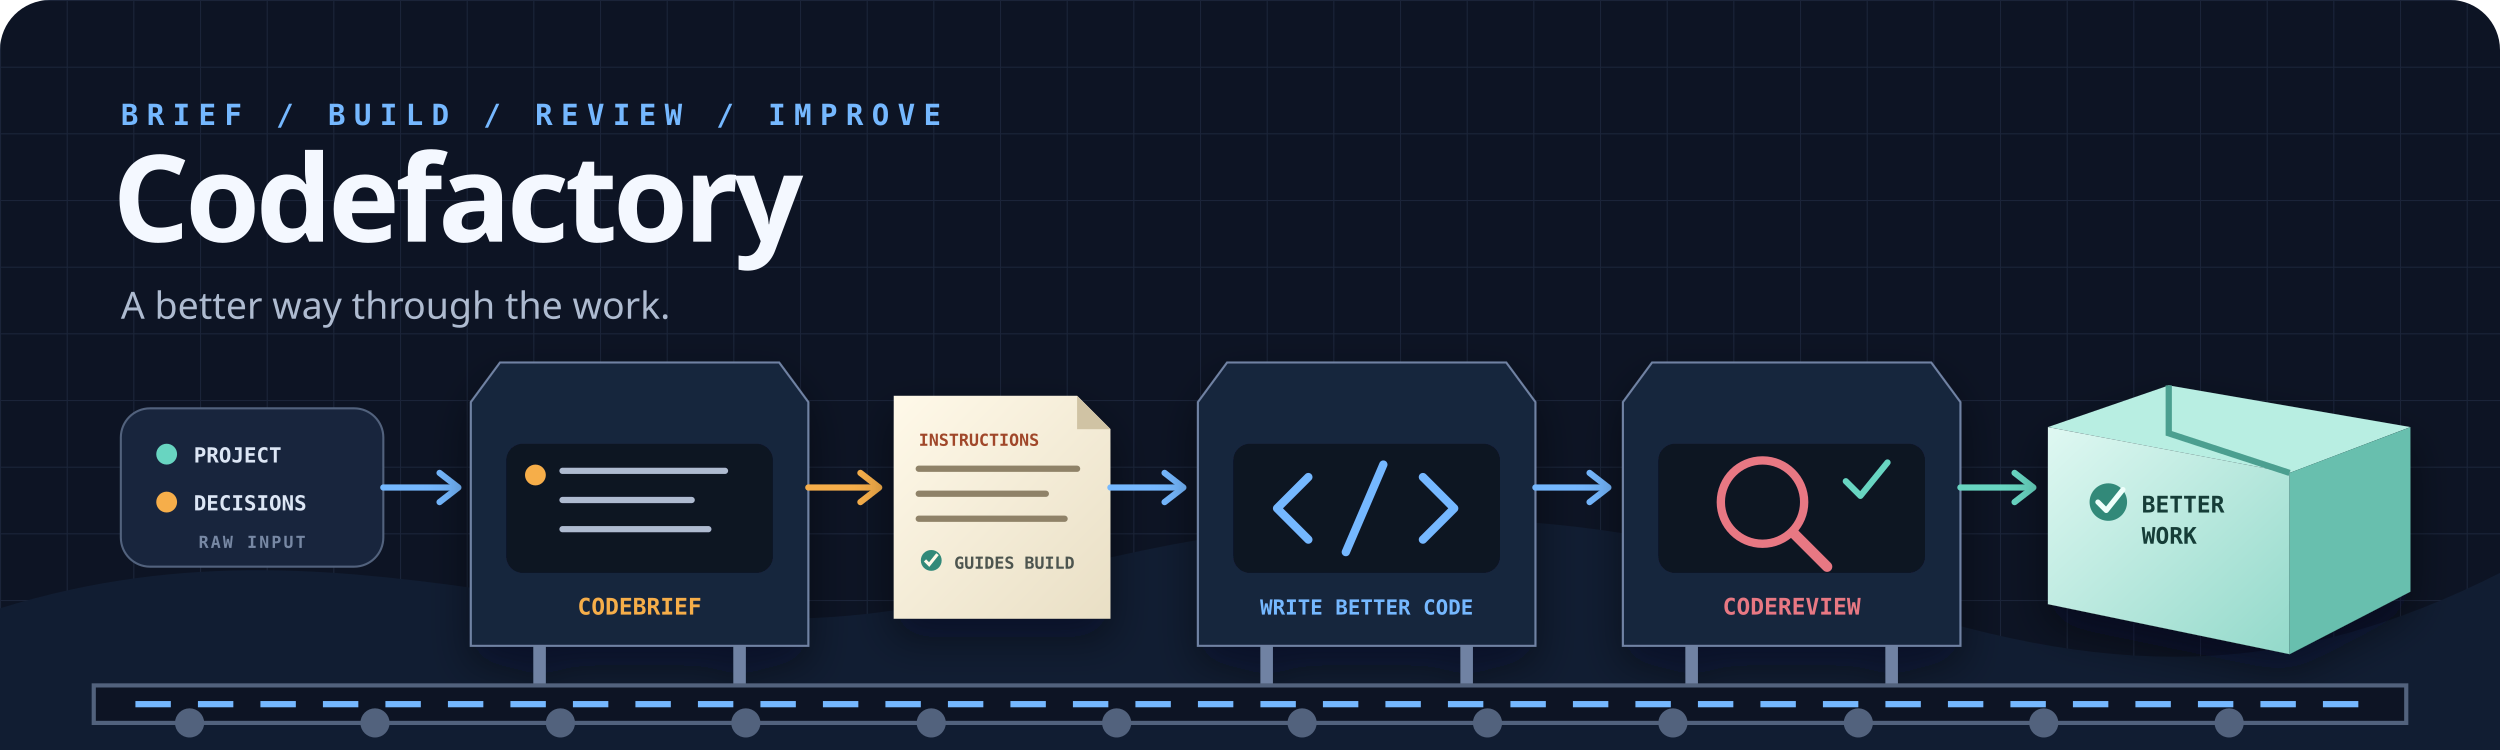
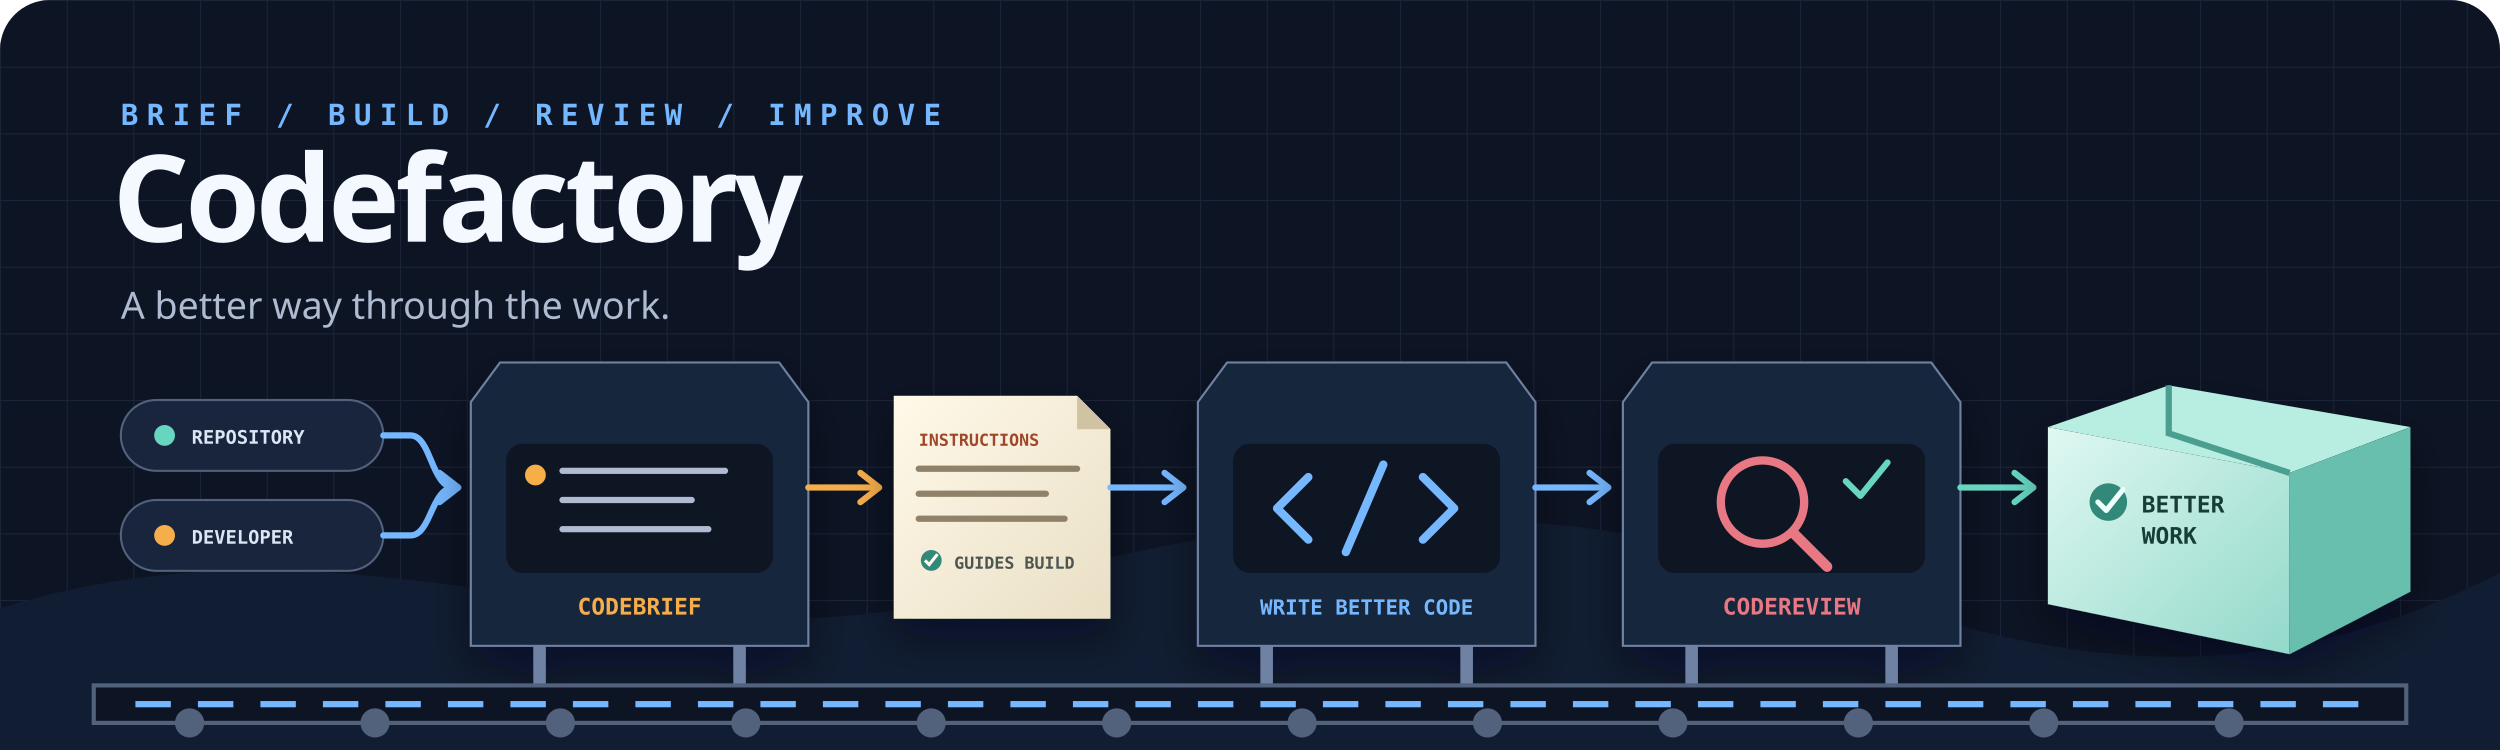
<svg xmlns="http://www.w3.org/2000/svg" viewBox="0 0 1200 360" role="img" aria-labelledby="title desc">
  <defs>
    <pattern id="grid" width="32" height="32" patternUnits="userSpaceOnUse">
      <path d="M32 0H0v32" fill="none" stroke="#26324a" stroke-width="1" />
    </pattern>
    <linearGradient id="paper" x1="0" y1="0" x2="1" y2="1">
      <stop offset="0" stop-color="#fff9e9" />
      <stop offset="1" stop-color="#e9dfc5" />
    </linearGradient>
    <linearGradient id="product" x1="0" y1="0" x2="1" y2="1">
      <stop offset="0" stop-color="#dff8f2" />
      <stop offset="1" stop-color="#93d9ca" />
    </linearGradient>
    <filter id="shadow" x="-20%" y="-20%" width="140%" height="160%">
      <feDropShadow dx="0" dy="9" stdDeviation="10" flood-color="#050912" flood-opacity=".45" />
    </filter>
  </defs>
  <rect width="1200" height="360" rx="24" fill="#0d1424" />
  <rect width="1200" height="360" rx="24" fill="url(#grid)" opacity=".55" />
  <path d="M0 292C180 236 311 331 474 283s290-43 414 1 211 42 312-9v85H0z" fill="#111d32" />
  <g font-family="ui-monospace, SFMono-Regular, Menlo, Consolas, monospace">
    <text x="58" y="60" fill="#75b8ff" font-size="14" font-weight="700" letter-spacing="4">BRIEF  /  BUILD  /  REVIEW  /  IMPROVE</text>
    <text x="54" y="116" fill="#f4f8ff" font-family="ui-sans-serif, system-ui, sans-serif" font-size="58" font-weight="800" letter-spacing="-2">Codefactory</text>
    <text x="58" y="153" fill="#aebbd0" font-family="ui-sans-serif, system-ui, sans-serif" font-size="18">A better way through the work.</text>
-     <g transform="translate(58 196)" font-size="10" font-weight="700">
-       <rect width="126" height="76" rx="14" fill="#18253d" stroke="#52627d" />
-       <circle cx="22" cy="22" r="5" fill="#68d5c1" />
-       <text x="35" y="26" fill="#dce6f5">PROJECT</text>
-       <circle cx="22" cy="45" r="5" fill="#f6ae4a" />
-       <text x="35" y="49" fill="#dce6f5">DECISIONS</text>
-       <text x="63" y="67" text-anchor="middle" fill="#7788a4" font-size="8" letter-spacing="1">RAW INPUT</text>
+     <g transform="translate(58 192)" font-size="9" font-weight="700">
+       <rect width="126" height="34" rx="17" fill="#18253d" stroke="#52627d" />
+       <circle cx="21" cy="17" r="5" fill="#68d5c1" />
+       <text x="34" y="21" fill="#dce6f5">REPOSITORY</text>
+       <rect y="48" width="126" height="34" rx="17" fill="#18253d" stroke="#52627d" />
+       <circle cx="21" cy="65" r="5" fill="#f6ae4a" />
+       <text x="34" y="69" fill="#dce6f5">DEVELOPER</text>
    </g>
    <g fill="none" stroke="#75b8ff" stroke-width="3" stroke-linecap="round" stroke-linejoin="round">
-       <path d="M184 234h35" />
+       <path d="M184 209h13c10 0 10 25 21 25M184 257h13c10 0 10-23 21-23M218 234h1" />
      <path d="m211 227 9 7-9 7" />
    </g>
    <g transform="translate(226 174)" filter="url(#shadow)">
      <path d="M0 19 14 0h134l14 19v117H0z" fill="#18253d" stroke="#6f82a3" />
      <rect x="17" y="39" width="128" height="62" rx="8" fill="#0d1424" />
      <circle cx="31" cy="54" r="5" fill="#f6ae4a" />
      <path d="M44 52h78M44 66h62M44 80h70" stroke="#aebbd0" stroke-width="3" stroke-linecap="round" />
      <text x="81" y="121" text-anchor="middle" fill="#f6ae4a" font-size="11" font-weight="800">CODEBRIEF</text>
      <path d="M33 136v19M129 136v19" stroke="#6f82a3" stroke-width="6" />
    </g>
    <path d="M388 234h33" fill="none" stroke="#f6ae4a" stroke-width="3" stroke-linecap="round" />
    <path d="m413 227 9 7-9 7" fill="none" stroke="#f6ae4a" stroke-width="3" stroke-linecap="round" stroke-linejoin="round" />
    <g transform="translate(429 190)" filter="url(#shadow)">
      <path d="M0 0h88l16 16v91H0z" fill="url(#paper)" />
      <path d="M88 0v16h16" fill="#d0c3a4" />
      <text x="12" y="24" fill="#a04729" font-size="8" font-weight="800">INSTRUCTIONS</text>
      <path d="M12 35h76M12 47h61M12 59h70" stroke="#8f8268" stroke-width="3" stroke-linecap="round" />
      <circle cx="18" cy="79" r="5" fill="#318979" />
      <path d="m15 79 2 2 4-5" fill="none" stroke="#fff9e9" stroke-width="1.5" />
      <text x="29" y="83" fill="#4d554f" font-size="8" font-weight="700">GUIDES BUILD</text>
    </g>
    <g fill="none" stroke="#75b8ff" stroke-width="3" stroke-linecap="round" stroke-linejoin="round">
      <path d="M533 234h34" />
      <path d="m559 227 9 7-9 7" />
    </g>
    <g transform="translate(575 174)" filter="url(#shadow)">
      <path d="M0 19 14 0h134l14 19v117H0z" fill="#18253d" stroke="#6f82a3" />
      <rect x="17" y="39" width="128" height="62" rx="8" fill="#0d1424" />
      <path d="m53 55-15 15 15 15M108 55l15 15-15 15M89 49 71 91" fill="none" stroke="#75b8ff" stroke-width="4" stroke-linecap="round" stroke-linejoin="round" />
      <text x="81" y="121" text-anchor="middle" fill="#75b8ff" font-size="10" font-weight="800">WRITE BETTER CODE</text>
      <path d="M33 136v19M129 136v19" stroke="#6f82a3" stroke-width="6" />
    </g>
    <g fill="none" stroke="#75b8ff" stroke-width="3" stroke-linecap="round" stroke-linejoin="round">
      <path d="M737 234h34" />
      <path d="m763 227 9 7-9 7" />
    </g>
    <g transform="translate(779 174)" filter="url(#shadow)">
      <path d="M0 19 14 0h134l14 19v117H0z" fill="#18253d" stroke="#6f82a3" />
      <rect x="17" y="39" width="128" height="62" rx="8" fill="#0d1424" />
      <circle cx="67" cy="67" r="20" fill="none" stroke="#e87883" stroke-width="4" />
      <path d="m82 82 16 16" stroke="#e87883" stroke-width="5" stroke-linecap="round" />
      <path d="m107 57 7 7 13-16" fill="none" stroke="#68d5c1" stroke-width="3" stroke-linecap="round" stroke-linejoin="round" />
      <text x="81" y="121" text-anchor="middle" fill="#e87883" font-size="11" font-weight="800">CODEREVIEW</text>
      <path d="M33 136v19M129 136v19" stroke="#6f82a3" stroke-width="6" />
    </g>
    <g fill="none" stroke="#68d5c1" stroke-width="3" stroke-linecap="round" stroke-linejoin="round">
      <path d="M941 234h34" />
      <path d="m967 227 9 7-9 7" />
    </g>
    <g transform="translate(983 185)" filter="url(#shadow)">
      <path d="M0 20 58 0l116 20-58 22z" fill="#b8eee2" />
      <path d="M0 20v85l116 24V42z" fill="url(#product)" />
      <path d="M116 42v87l58-30V20z" fill="#68bfae" />
      <path d="M58 0v23l58 19" fill="none" stroke="#4c9f90" stroke-width="3" />
      <circle cx="29" cy="56" r="9" fill="#318979" />
      <path d="m24 56 4 4 8-10" fill="none" stroke="#effffb" stroke-width="2.5" stroke-linecap="round" stroke-linejoin="round" />
      <text x="45" y="61" fill="#153d37" font-size="11" font-weight="800">BETTER</text>
      <text x="45" y="76" fill="#153d37" font-size="11" font-weight="800">WORK</text>
    </g>
    <path d="M45 329h1110v18H45z" fill="#0d1424" stroke="#52627d" stroke-width="2" />
    <path d="M65 338h1070" stroke="#75b8ff" stroke-width="3" stroke-dasharray="17 13" />
    <g fill="#52627d">
      <circle cx="91" cy="347" r="7" />
      <circle cx="180" cy="347" r="7" />
      <circle cx="269" cy="347" r="7" />
      <circle cx="358" cy="347" r="7" />
      <circle cx="447" cy="347" r="7" />
      <circle cx="536" cy="347" r="7" />
      <circle cx="625" cy="347" r="7" />
      <circle cx="714" cy="347" r="7" />
      <circle cx="803" cy="347" r="7" />
      <circle cx="892" cy="347" r="7" />
      <circle cx="981" cy="347" r="7" />
      <circle cx="1070" cy="347" r="7" />
    </g>
  </g>
</svg>
